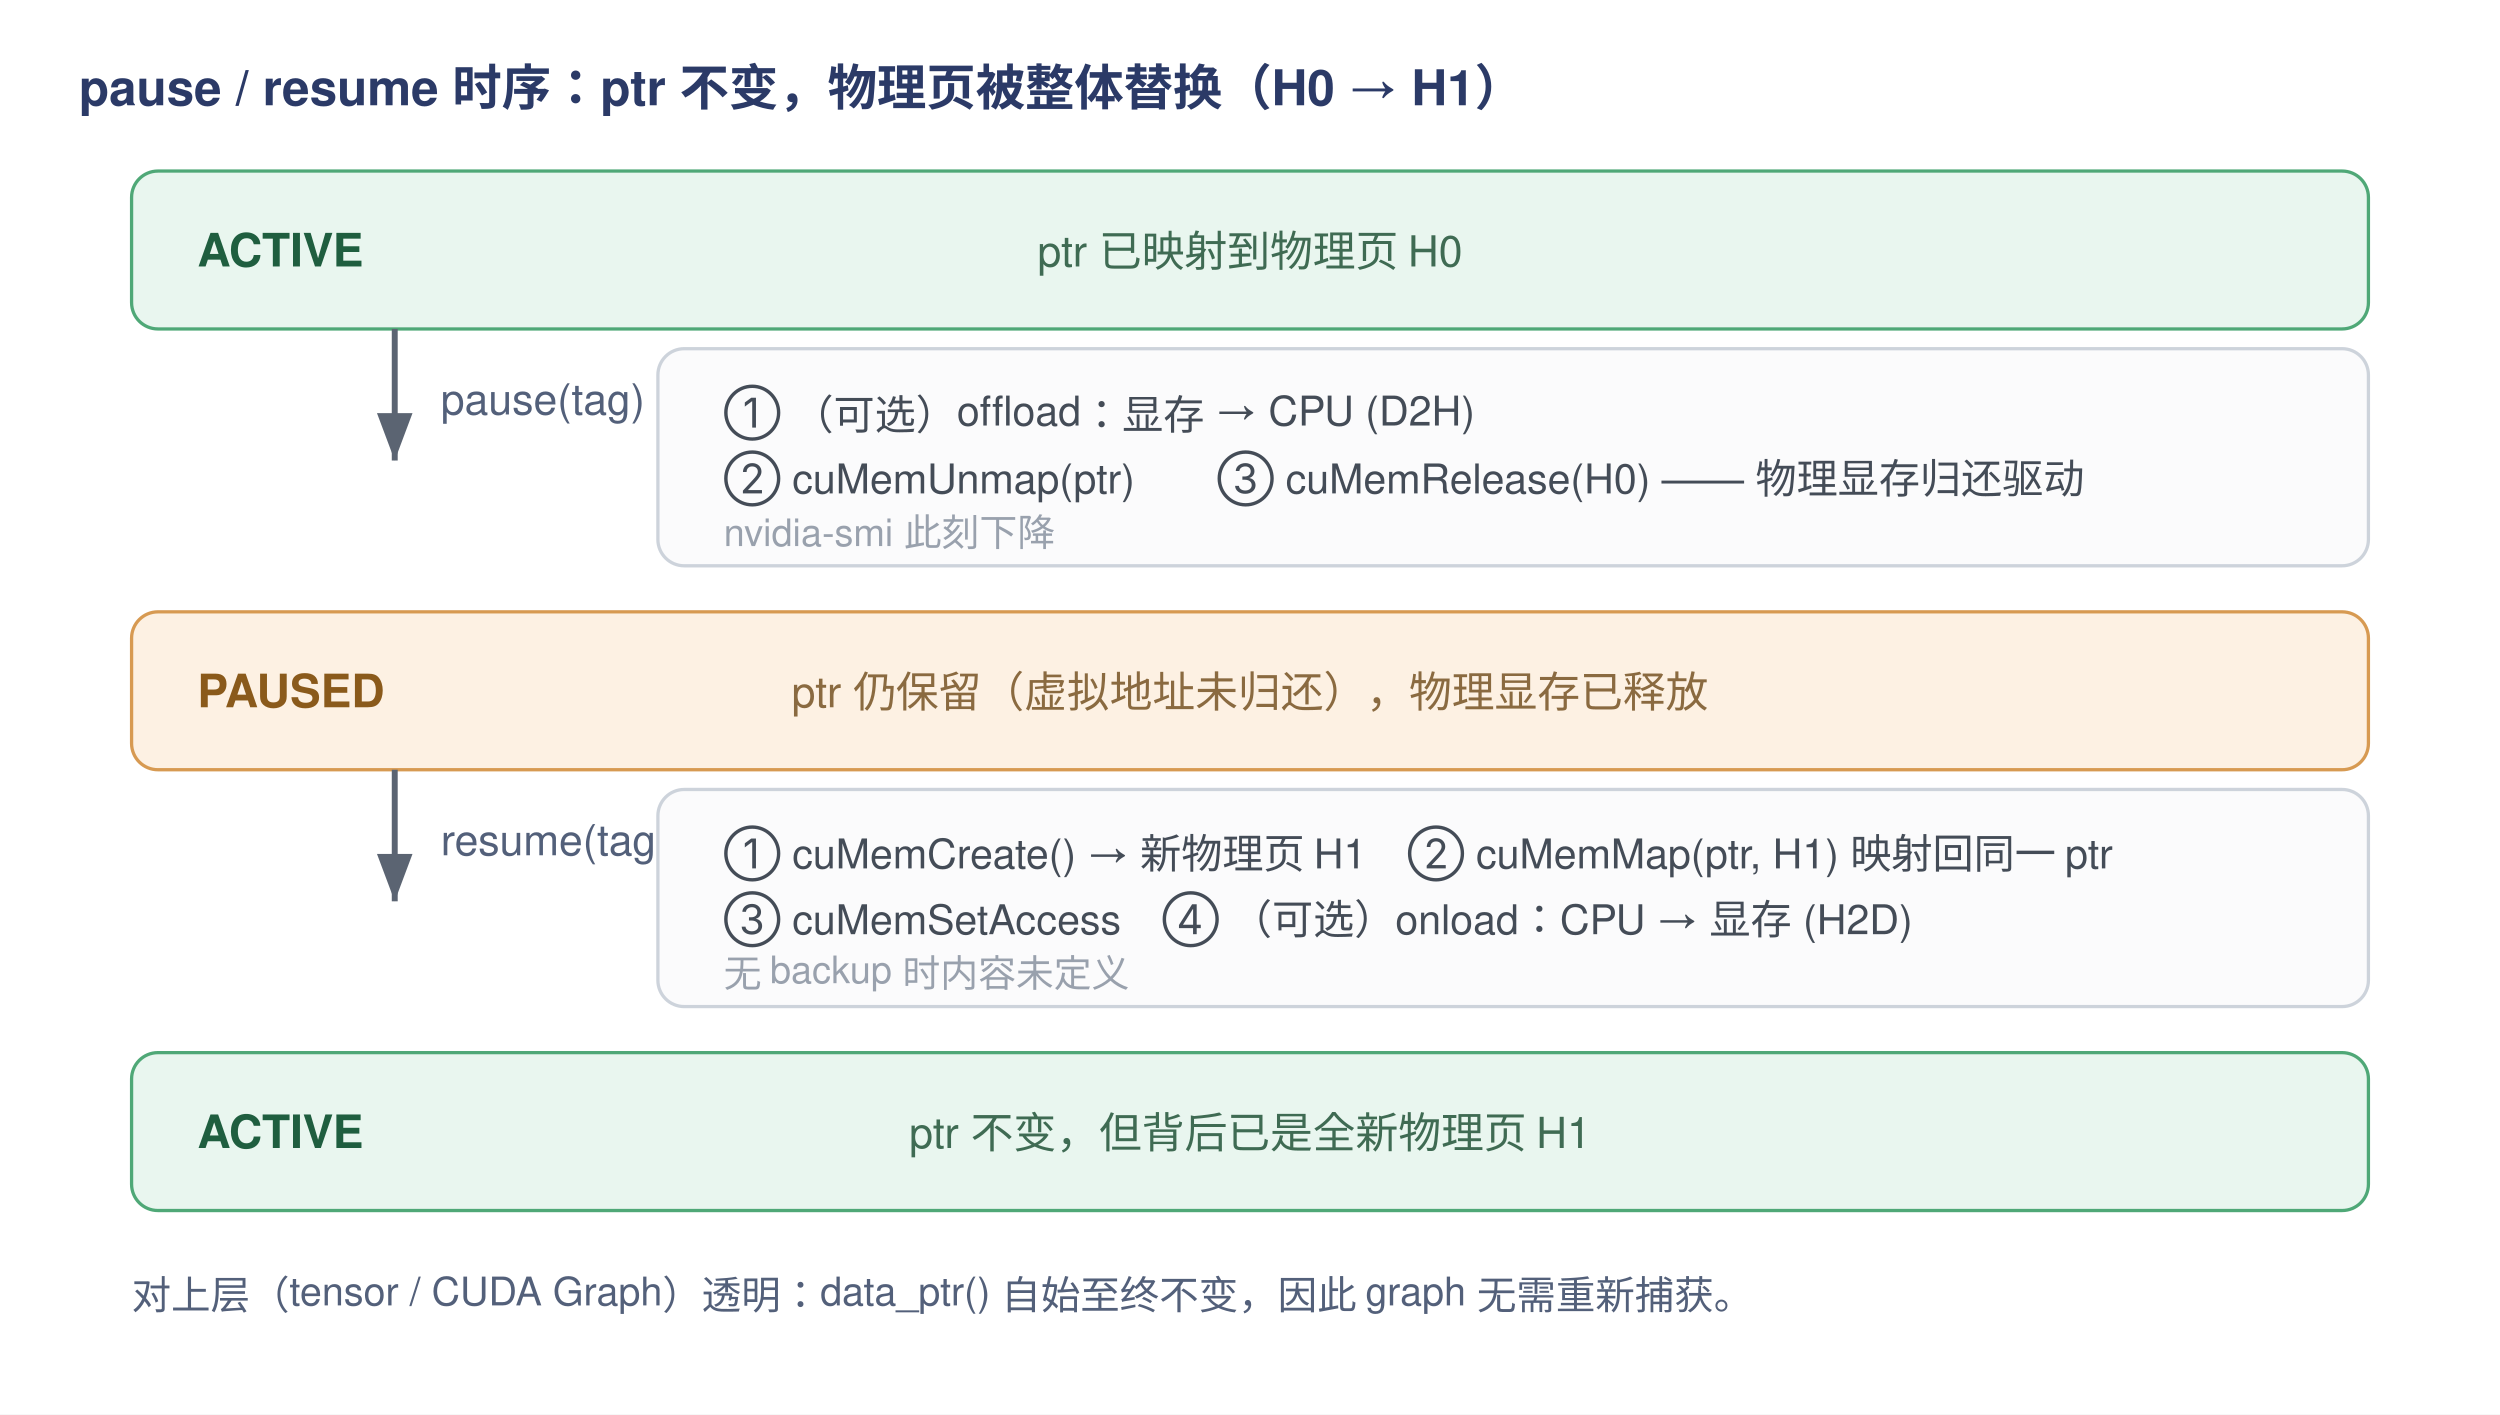
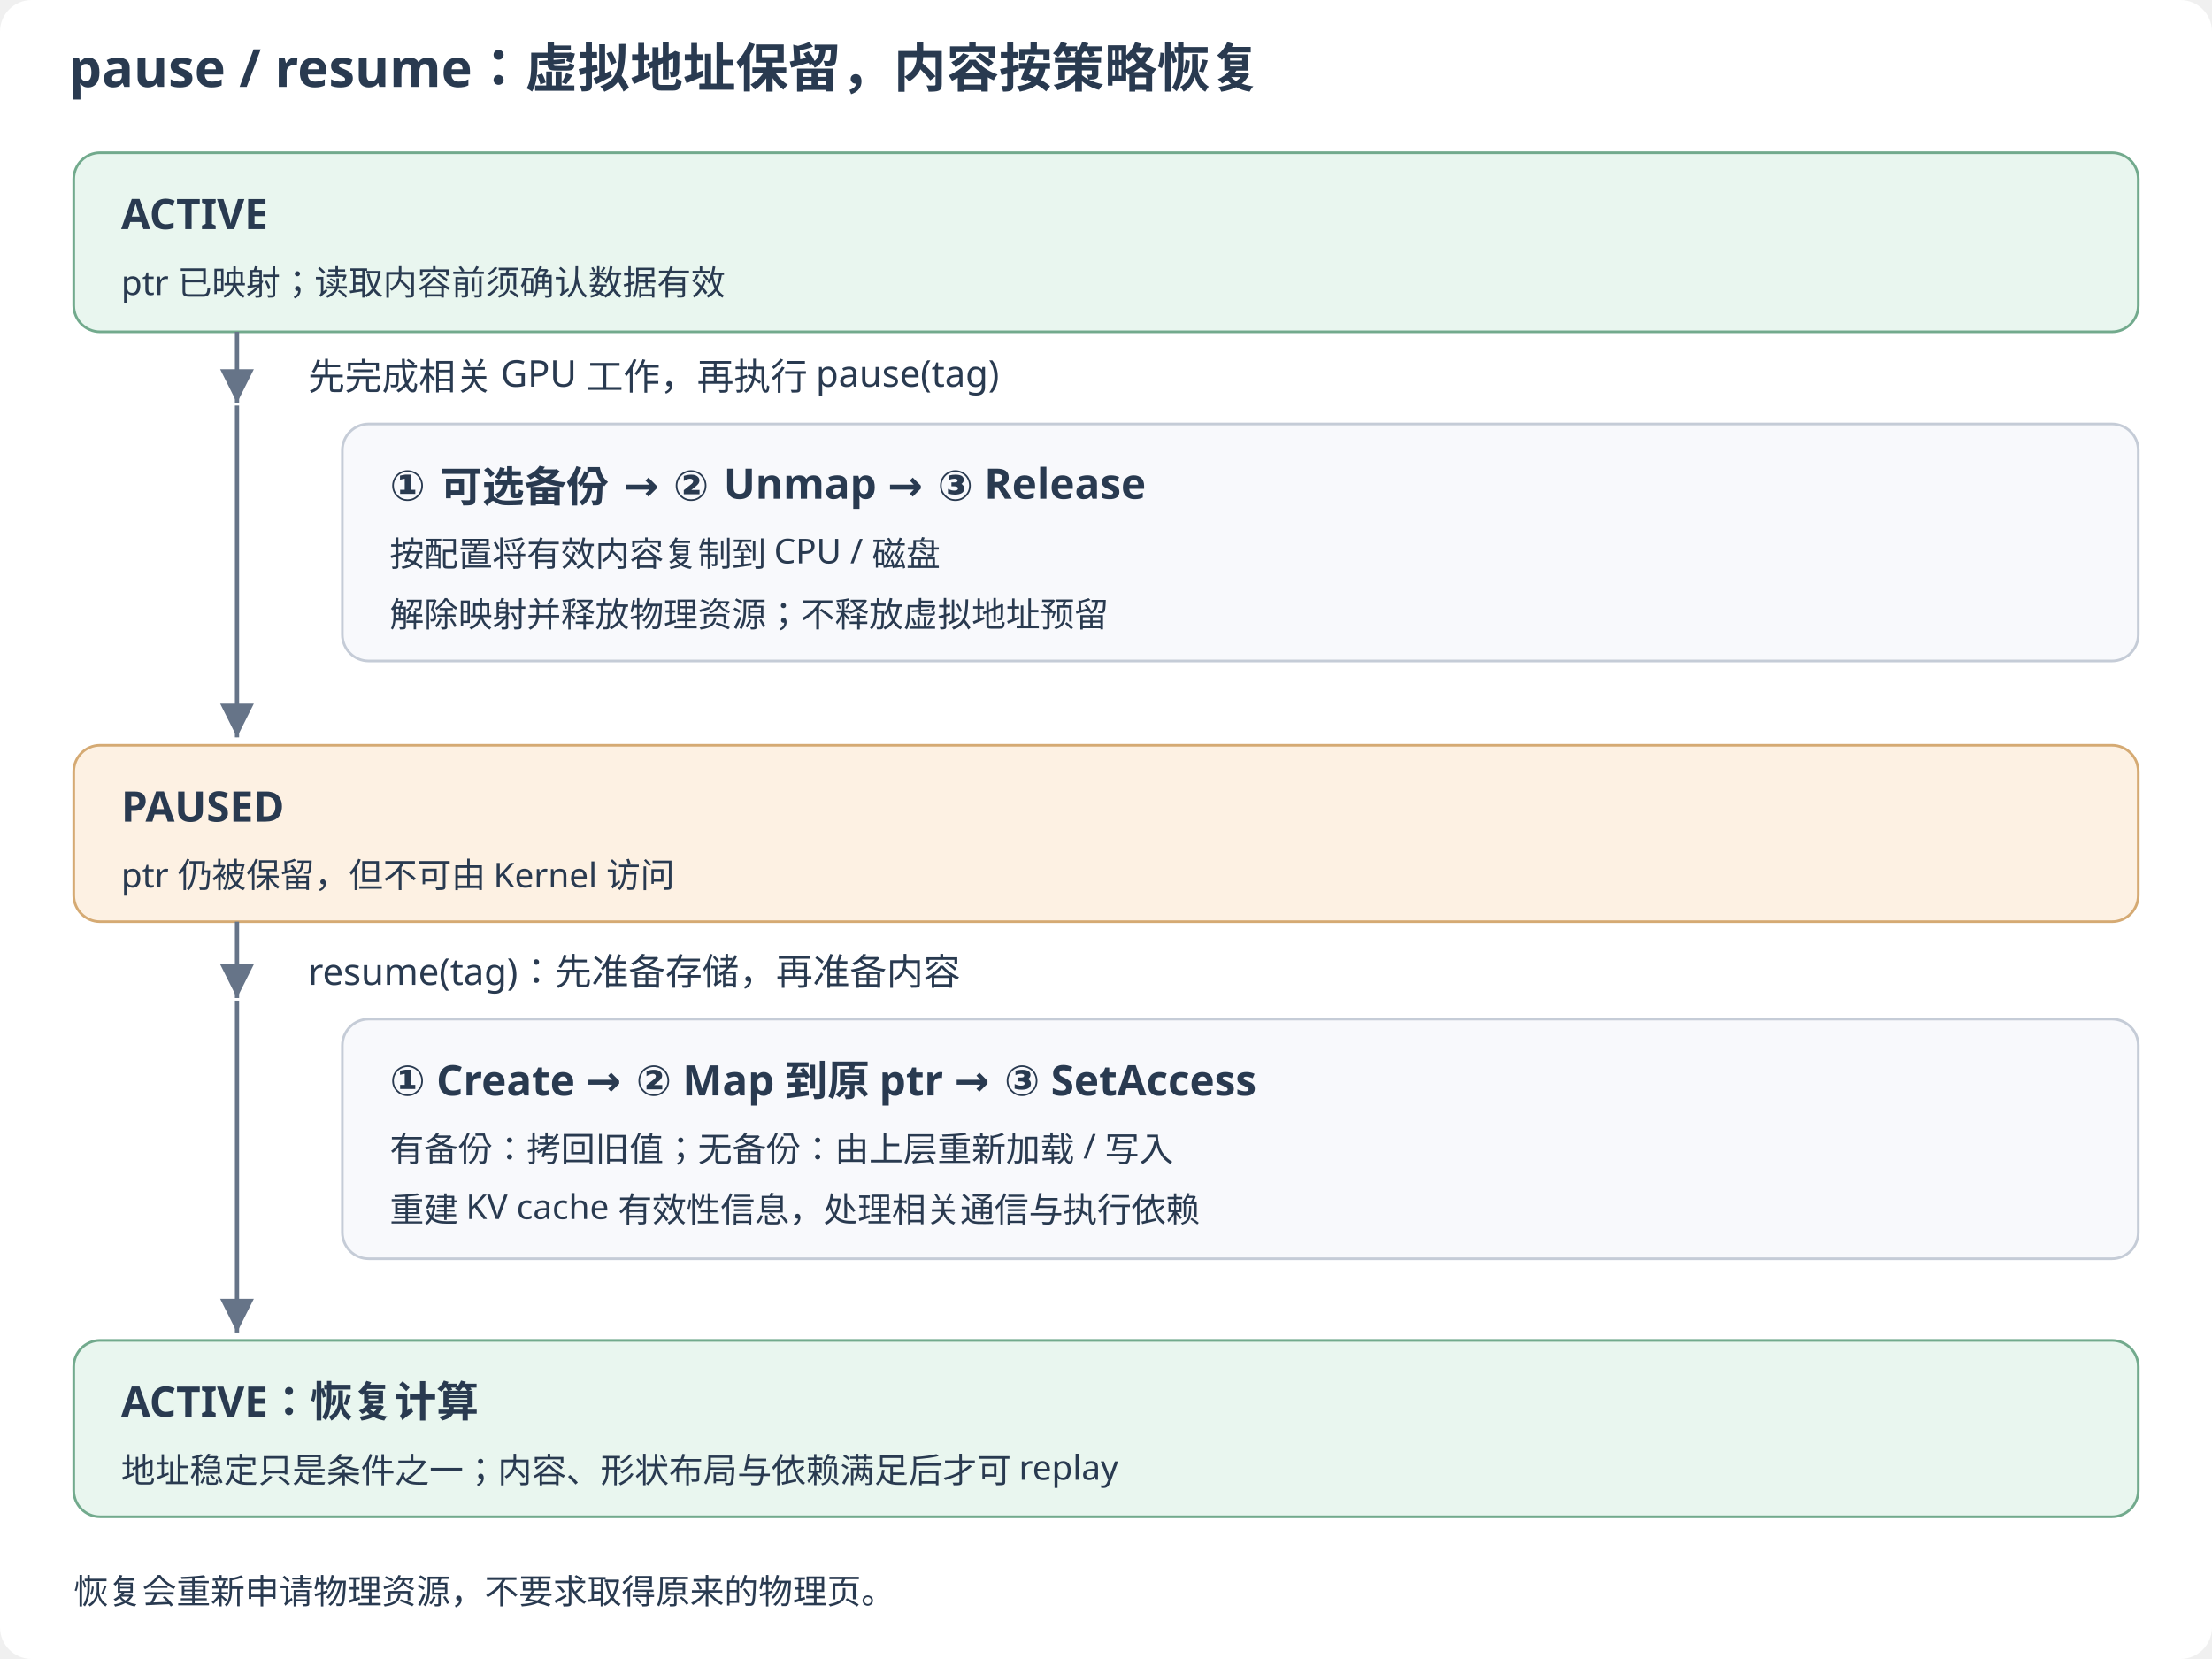
- <svg xmlns="http://www.w3.org/2000/svg" width="760" height="430" viewBox="0 0 760 430" font-family="-apple-system,Segoe UI,Helvetica,Arial,sans-serif">
+ <svg xmlns="http://www.w3.org/2000/svg" width="840" height="630" viewBox="0 0 840 630" role="img" aria-labelledby="title desc">
  <defs>
-     <marker id="a" markerWidth="10" markerHeight="10" refX="8" refY="3" orient="auto">
-       <path d="M0,0 L8,3 L0,6 Z" fill="#5b6472" />
+     <marker id="a" markerWidth="10" markerHeight="10" refX="8" refY="4" orient="auto">
+       <path d="M0 0L8 4L0 8Z" fill="#667488" />
    </marker>
  </defs>
-   <rect width="760" height="430" fill="#ffffff" />
-   <text x="24" y="32" font-size="15" font-weight="600" fill="#2b3a67">pause / resume 时序：ptr 不变，物理页被整体替换（H0 → H1）</text>
-   <rect x="40" y="52" width="680" height="48" rx="8" fill="#e9f6ef" stroke="#4fa877" />
-   <text x="60" y="81" font-size="14" font-weight="600" fill="#1f5e3f">ACTIVE</text>
-   <text x="380" y="81" text-anchor="middle" font-size="13" fill="#3f6b53">ptr 已映射到物理页 H0</text>
-   <line x1="120" y1="100" x2="120" y2="140" stroke="#5b6472" stroke-width="1.8" marker-end="url(#a)" />
-   <text x="134" y="126" font-size="13" fill="#53607a">pause(tag)</text>
-   <rect x="200" y="106" width="520" height="66" rx="8" fill="#fbfbfc" stroke="#cdd3db" />
-   <text x="220" y="130" font-size="12.5" fill="#444c57">① （可选）offload：显存 → CPU (D2H)</text>
-   <text x="220" y="150" font-size="12.5" fill="#444c57">② cuMemUnmap(ptr)　　③ cuMemRelease(H0) —— 物理显存归还驱动</text>
-   <text x="220" y="166" font-size="11.5" fill="#99a1ad">nvidia-smi 此刻下降</text>
-   <rect x="40" y="186" width="680" height="48" rx="8" fill="#fdf1e3" stroke="#d79a52" />
-   <text x="60" y="215" font-size="14" font-weight="600" fill="#8a5a1b">PAUSED</text>
-   <text x="380" y="215" text-anchor="middle" font-size="13" fill="#8a6a40">ptr 仍保留（虚拟地址未归还），物理显存已释放</text>
-   <line x1="120" y1="234" x2="120" y2="274" stroke="#5b6472" stroke-width="1.8" marker-end="url(#a)" />
-   <text x="134" y="260" font-size="13" fill="#53607a">resume(tag)</text>
-   <rect x="200" y="240" width="520" height="66" rx="8" fill="#fbfbfc" stroke="#cdd3db" />
-   <text x="220" y="264" font-size="12.5" fill="#444c57">① cuMemCreate() → 新物理页 H1　② cuMemMap(ptr, H1) 映射回同一 ptr</text>
-   <text x="220" y="284" font-size="12.5" fill="#444c57">③ cuMemSetAccess　④ （可选）onload：CPU → 显存 (H2D)</text>
-   <text x="220" y="300" font-size="11.5" fill="#99a1ad">无 backup 时内容未定义</text>
-   <rect x="40" y="320" width="680" height="48" rx="8" fill="#e9f6ef" stroke="#4fa877" />
-   <text x="60" y="349" font-size="14" font-weight="600" fill="#1f5e3f">ACTIVE</text>
-   <text x="380" y="349" text-anchor="middle" font-size="13" fill="#3f6b53">ptr 不变，但背后已是全新物理页 H1</text>
-   <text x="40" y="398" font-size="12" fill="#53607a">对上层（tensor / CUDA Graph）透明：data_ptr() 自始至终不变，因此 graph 无需重新捕获。</text>
+   <rect width="840" height="630" rx="12" fill="#fff" />
+   <g font-family="system-ui,PingFang SC,Microsoft YaHei,sans-serif" fill="#293a50">
+     <text x="26" y="33" font-size="20" fill="#293a50" font-weight="650">pause / resume：虚拟地址保留，内容按策略恢复</text>
+     <rect x="28" y="58" width="784" height="68" rx="10" fill="#e9f6ef" stroke="#72aa8d" />
+     <text x="46" y="87" font-size="16" fill="#293a50" font-weight="650">ACTIVE</text>
+     <text x="46" y="112" font-size="13" fill="#293a50">ptr 已映射；读取内容前须确认数据有效</text>
+     <path d="M90 126V153" fill="none" stroke="#667488" stroke-width="1.6" marker-end="url(#a)" />
+     <text x="117" y="148" font-size="14" fill="#293a50">先完成相关 GPU 工作，再执行 pause(tag)</text>
+     <rect x="130" y="161" width="682" height="90" rx="10" fill="#f8f9fc" stroke="#c5ccd7" />
+     <text x="148" y="190" font-size="16" fill="#293a50" font-weight="650">① 可选备份 → ② Unmap → ③ Release</text>
+     <text x="148" y="215" font-size="13" fill="#293a50">按配置将有效内容复制到 CPU / 磁盘</text>
+     <text x="148" y="238" font-size="13" fill="#293a50">解除映射并释放物理资源；不释放虚拟地址预留</text>
+     <path d="M90 154V280" fill="none" stroke="#667488" stroke-width="1.6" marker-end="url(#a)" />
+     <rect x="28" y="283" width="784" height="67" rx="10" fill="#fdf1e3" stroke="#d5aa73" />
+     <text x="46" y="312" font-size="16" fill="#293a50" font-weight="650">PAUSED</text>
+     <text x="46" y="337" font-size="13" fill="#293a50">ptr 仍被保留，但不可由 Kernel 访问</text>
+     <path d="M90 350V379" fill="none" stroke="#667488" stroke-width="1.6" marker-end="url(#a)" />
+     <text x="117" y="374" font-size="14" fill="#293a50">resume(tag)：先准备存储，再准备内容</text>
+     <rect x="130" y="387" width="682" height="91" rx="10" fill="#f8f9fc" stroke="#c5ccd7" />
+     <text x="148" y="416" font-size="16" fill="#293a50" font-weight="650">① Create → ② Map 到原 ptr → ③ SetAccess</text>
+     <text x="148" y="441" font-size="13" fill="#293a50">有备份：拷回旧值；无备份：由上层重新加载 / 写入</text>
+     <text x="148" y="464" font-size="13" fill="#293a50">重建 KV cache 有效性信息，处理相关通信与执行依赖</text>
+     <path d="M90 380V506" fill="none" stroke="#667488" stroke-width="1.6" marker-end="url(#a)" />
+     <rect x="28" y="509" width="784" height="67" rx="10" fill="#e9f6ef" stroke="#72aa8d" />
+     <text x="46" y="538" font-size="16" fill="#293a50" font-weight="650">ACTIVE：恢复计算</text>
+     <text x="46" y="563" font-size="13" fill="#293a50">地址稳定只是条件之一；内容、形状布局与依赖满足后才可 replay</text>
+     <text x="28" y="609" font-size="13" fill="#293a50">恢复会重新申请物理资源，不要求取得原来的物理页。</text>
+   </g>
</svg>
